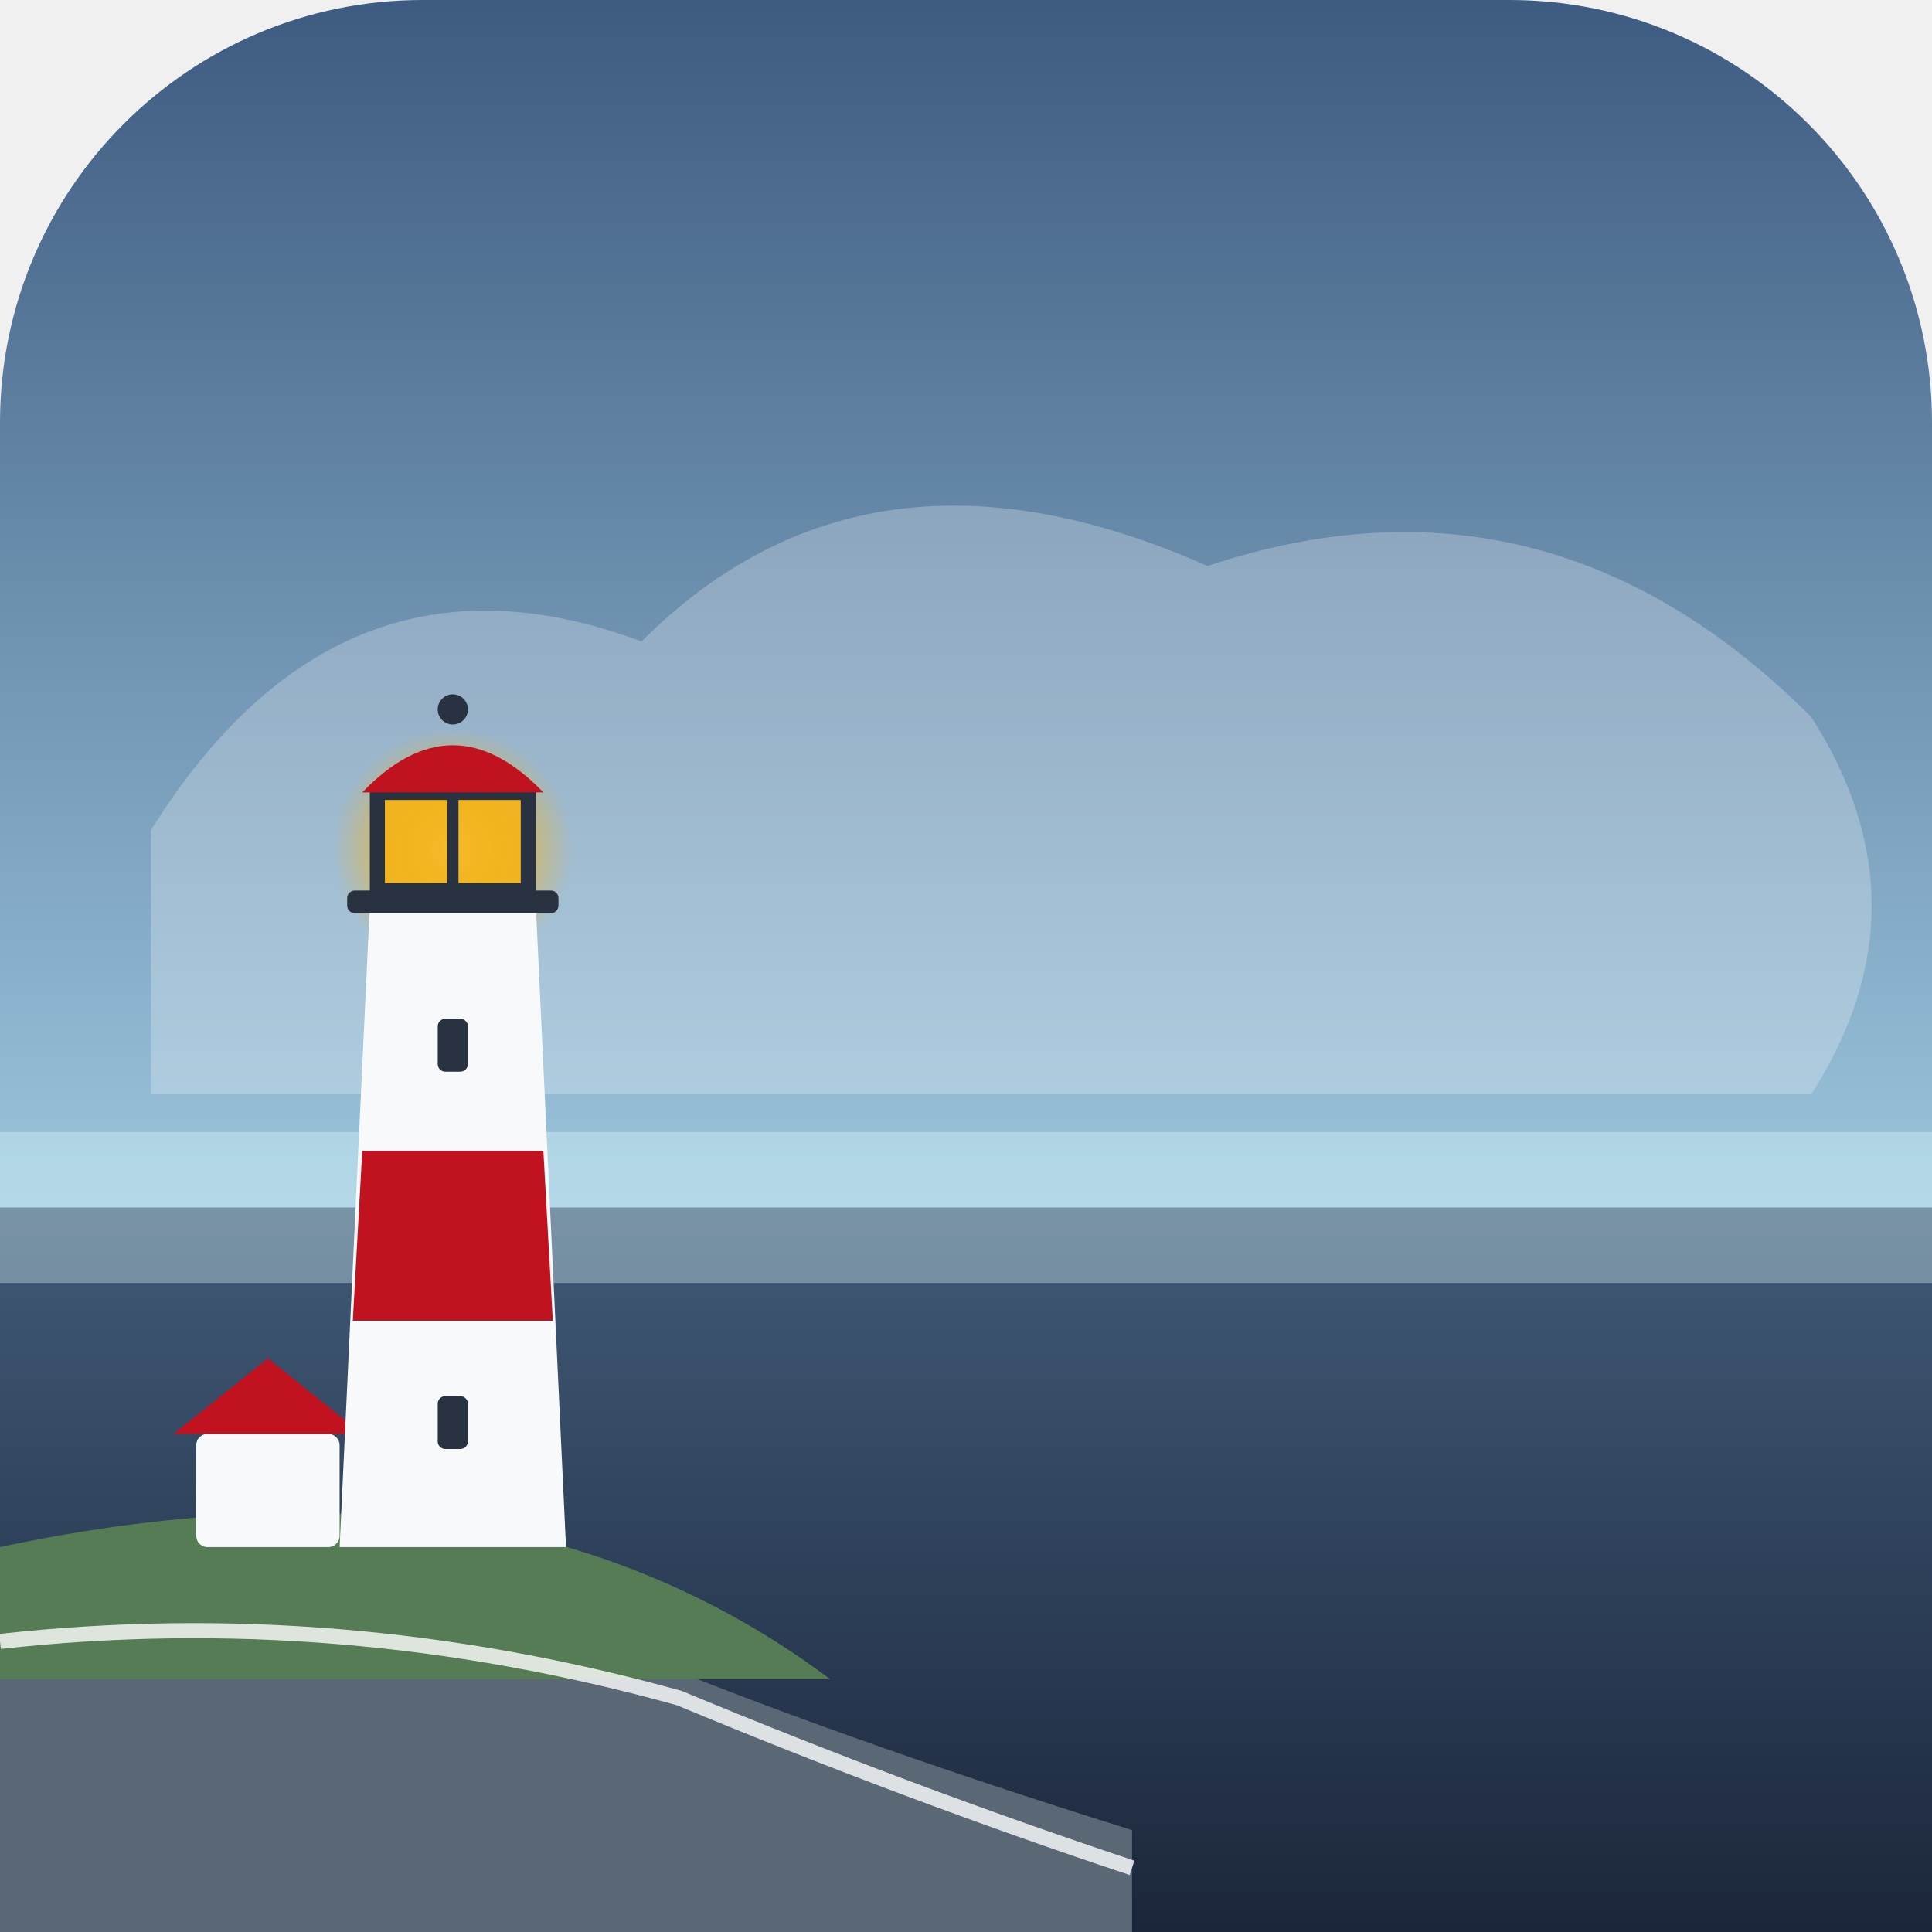
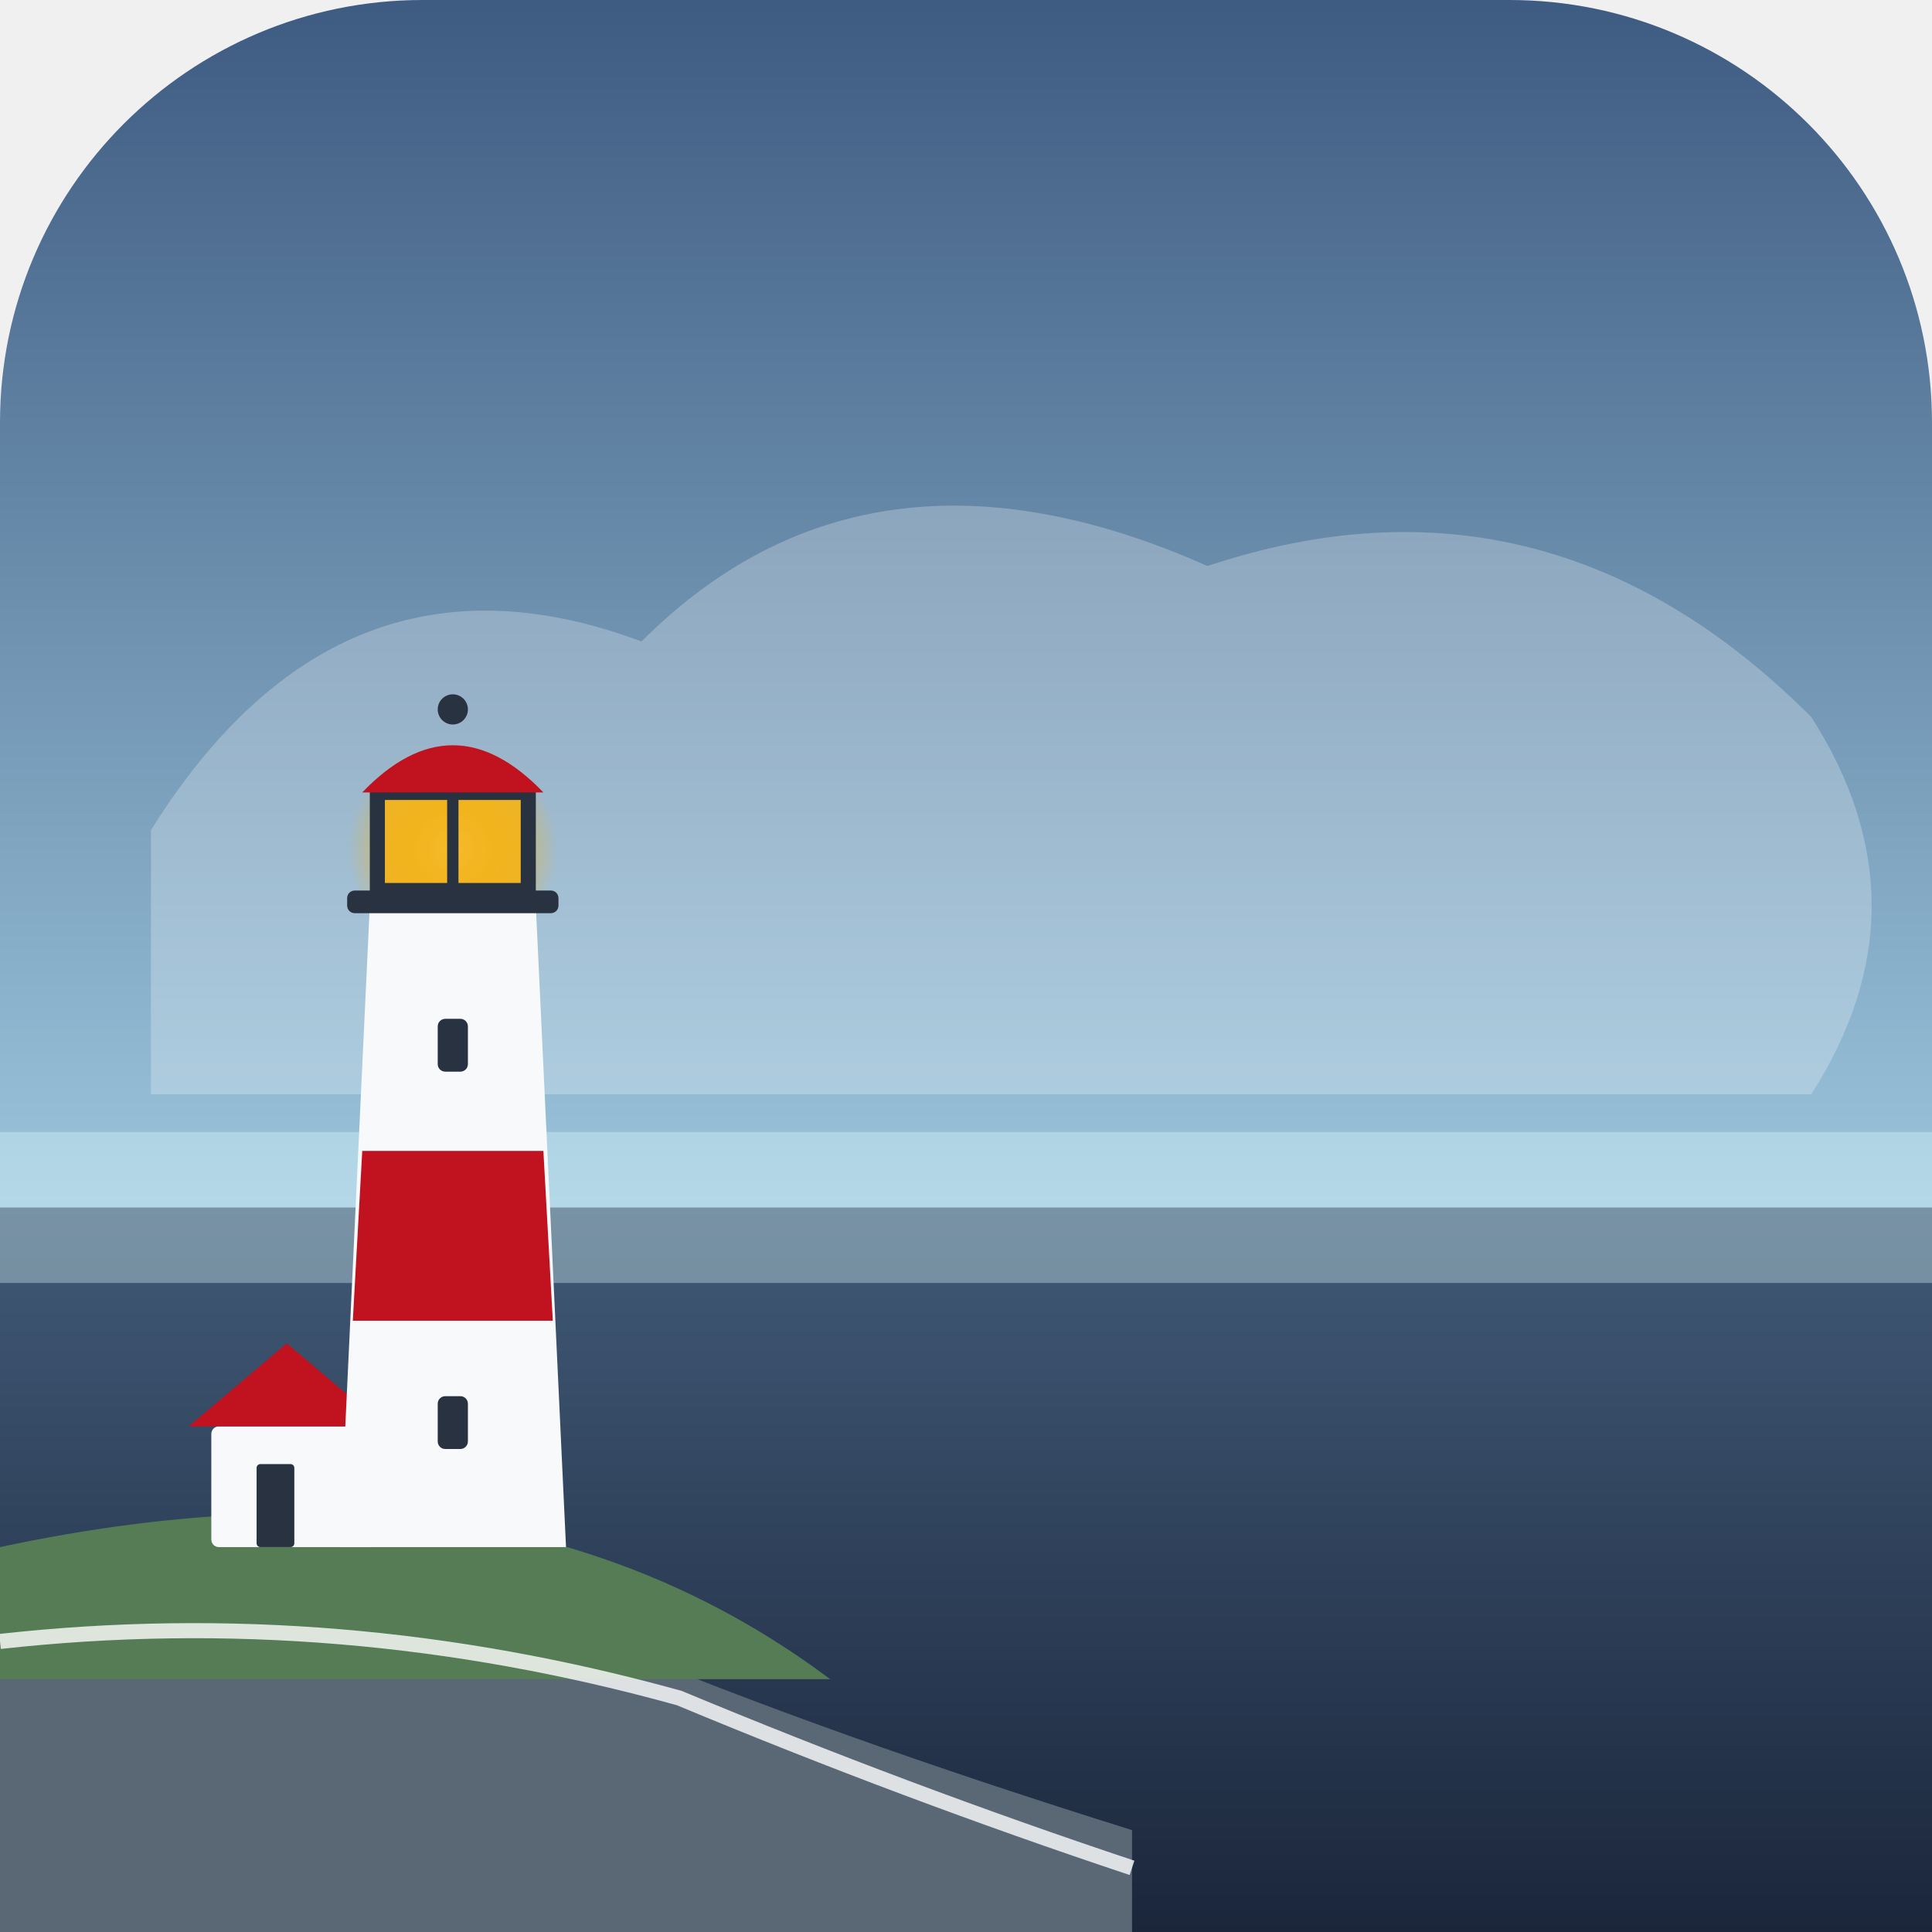
<svg xmlns="http://www.w3.org/2000/svg" viewBox="0 0 512 512" width="512" height="512" role="img" aria-label="Nimbus">
  <defs>
    <linearGradient id="skyGrad" x1="0" y1="0" x2="0" y2="1">
      <stop offset="0" stop-color="#3d5a80" />
      <stop offset="0.6" stop-color="#98c1d9" />
      <stop offset="1" stop-color="#e0fbfc" />
    </linearGradient>
    <linearGradient id="oceanGrad" x1="0" y1="0" x2="0" y2="1">
      <stop offset="0" stop-color="#415a77" />
      <stop offset="1" stop-color="#1b263b" />
    </linearGradient>
    <linearGradient id="beamGrad" x1="0" y1="0" x2="1" y2="0">
      <stop offset="0" stop-color="#f4b41a" stop-opacity="0.9" />
      <stop offset="0.3" stop-color="#f4b41a" stop-opacity="0.4" />
      <stop offset="1" stop-color="#f4b41a" stop-opacity="0" />
    </linearGradient>
    <radialGradient id="beaconGlow" cx="50%" cy="50%" r="50%">
      <stop offset="0%" stop-color="#fff7d6" />
      <stop offset="40%" stop-color="#f4b41a" stop-opacity="0.8" />
      <stop offset="100%" stop-color="#f4b41a" stop-opacity="0" />
    </radialGradient>
  </defs>
  <rect x="0" y="0" width="512" height="512" rx="112" fill="url(#skyGrad)" />
  <path d="M 40 220 Q 90 140 170 170 Q 230 110 320 150 Q 410 120 480 190 Q 512 240 480 290 L 40 290 Z" fill="#ffffff" fill-opacity="0.25" />
  <path d="M 0 320 L 512 320 L 512 512 L 0 512 Z" fill="url(#oceanGrad)" />
  <rect x="0" y="300" width="512" height="40" fill="#e0fbfc" fill-opacity="0.35" />
  <path d="M 0 420 Q 90 410 160 435 Q 220 460 300 485 L 300 512 L 0 512 Z" fill="#5a6876" />
  <path d="M 0 410 Q 70 395 130 405 Q 180 415 220 445 L 0 445 Z" fill="#557c55" />
  <path d="M 0 435 Q 90 425 180 450 Q 240 475 300 495" fill="none" stroke="#ffffff" stroke-width="4" opacity="0.8" />
-   <circle cx="120" cy="225" r="32" fill="url(#beaconGlow)" />
-   <rect x="52" y="380" width="38" height="30" rx="3" fill="#f8f9fa" />
-   <polygon points="46,380 71,360 96,380" fill="#c1121f" />
+   <circle cx="120" cy="225" r="28" fill="url(#beaconGlow)" />
+   <rect x="56" y="378" width="44" height="32" rx="2" fill="#f8f9fa" />
+   <polygon points="50,378 76,356 102,378" fill="#c1121f" />
+   <rect x="68" y="388" width="10" height="22" fill="#293241" rx="1" />
  <polygon points="90,410 150,410 142,240 98,240" fill="#f8f9fa" />
  <polygon points="93.5,350 146.5,350 144,305 96,305" fill="#c1121f" />
  <rect x="116" y="270" width="8" height="14" rx="2" fill="#293241" />
  <rect x="116" y="370" width="8" height="14" rx="2" fill="#293241" />
  <rect x="92" y="236" width="56" height="6" rx="2" fill="#293241" />
  <rect x="100" y="210" width="40" height="26" fill="#f4b41a" fill-opacity="0.9" />
  <rect x="100" y="210" width="40" height="26" stroke="#293241" stroke-width="4" fill="none" />
  <line x1="120" y1="210" x2="120" y2="236" stroke="#293241" stroke-width="3" />
  <path d="M 96 210 Q 120 185 144 210 Z" fill="#c1121f" />
  <circle cx="120" cy="188" r="4" fill="#293241" />
</svg>
